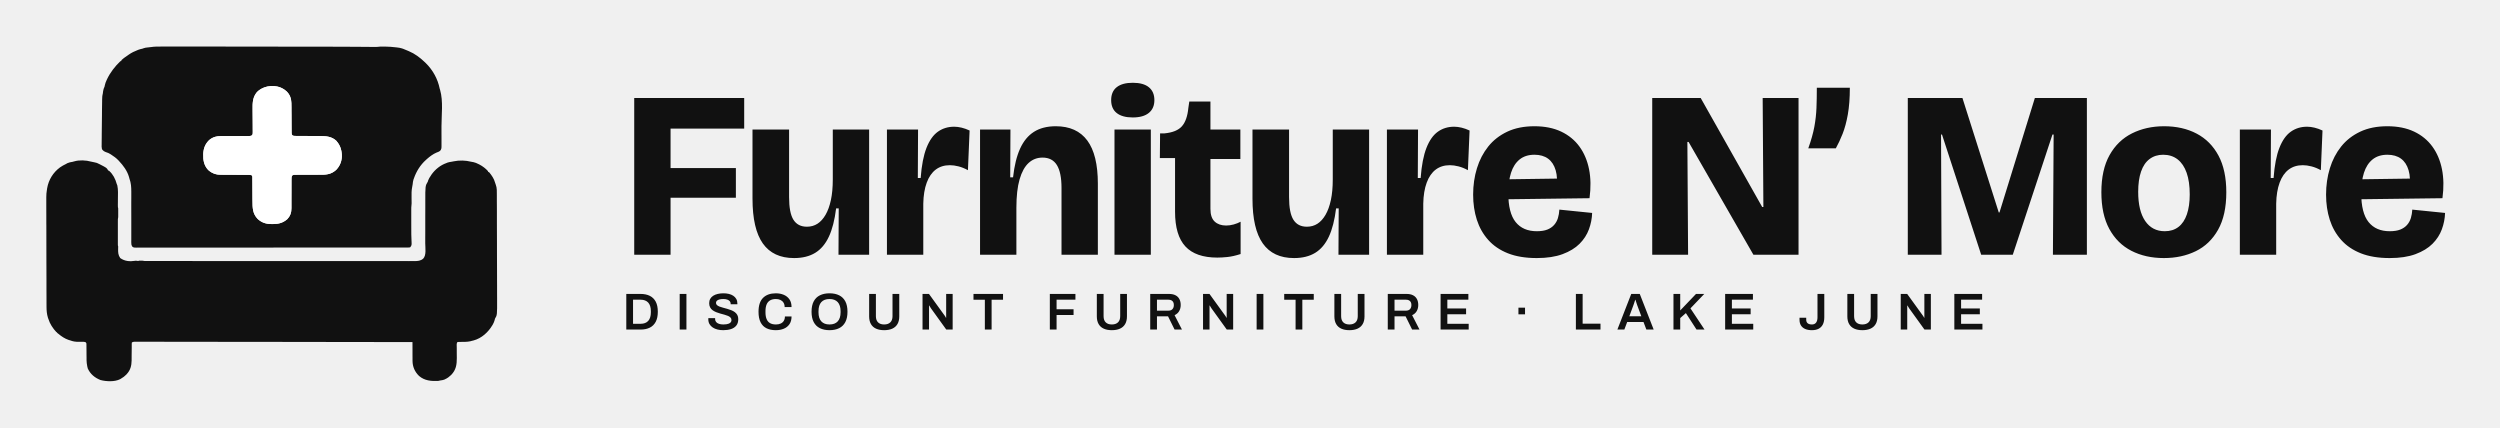
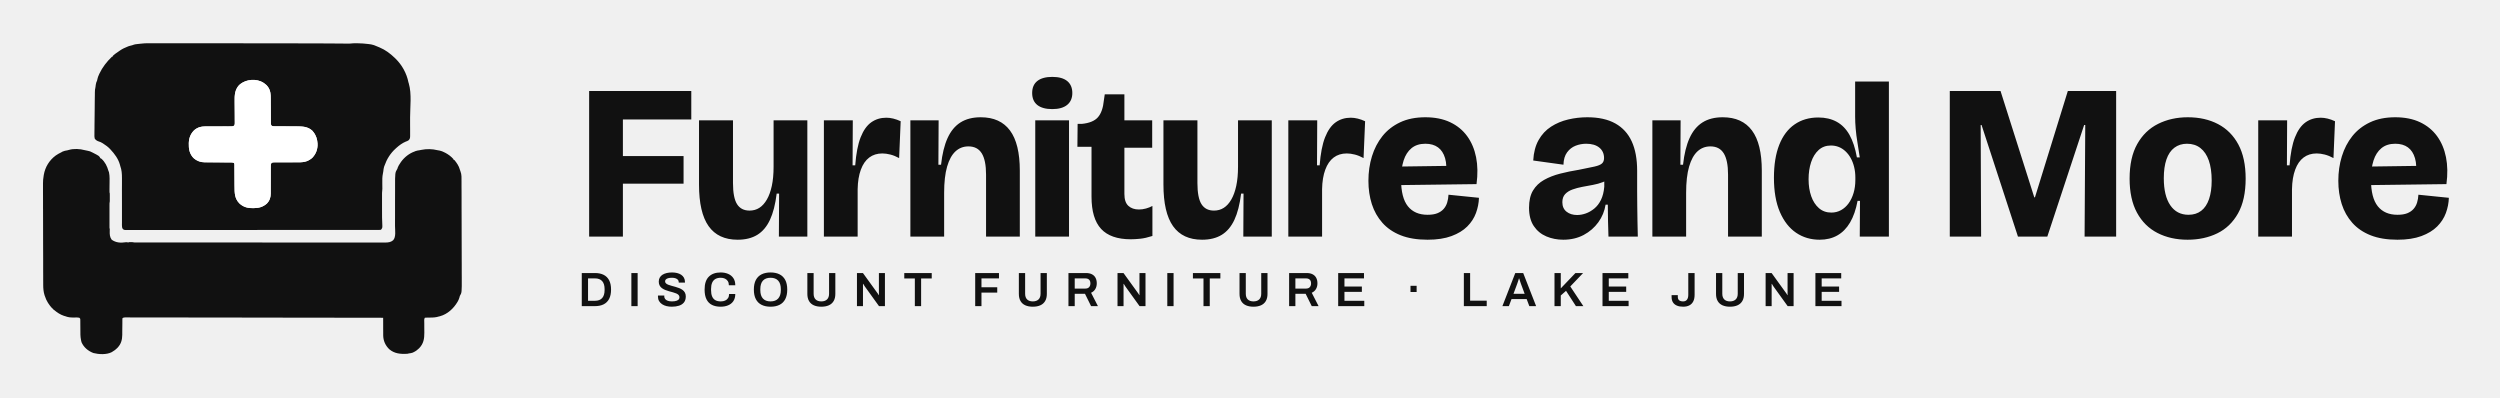
- <svg xmlns="http://www.w3.org/2000/svg" viewBox="-100 -100 7017 1200">
+ <svg xmlns="http://www.w3.org/2000/svg" viewBox="-100 -100 7554 1200">
  <g transform="scale(0.813)">
    <path d="M0 0 C2.2 -0 4.5 -0 6.7 -0 C12.9 -0 19 -0 25.1 0 C31.7 0 38.4 0 45 -0 C58 -0 71.1 -0 84.1 0 C99.5 0 114.9 0 130.2 0 C157.9 0 185.6 0 213.3 0 C239.7 0.1 266.1 0.1 292.5 0.1 C524.4 0.1 524.4 0.1 614 0.5 C615.2 0.5 616.4 0.5 617.7 0.5 C640.8 0.7 664 0.8 687.2 0.9 C694.8 1 702.4 1 710.1 1.1 C715.2 1.1 720.3 1.2 725.4 1.2 C728.4 1.2 731.5 1.3 734.5 1.3 C735.8 1.3 737.2 1.3 738.6 1.3 C744.7 1.3 750.6 1.2 756.7 0.2 C759 0.2 761.2 0.1 763.4 0.1 C764.6 0.1 765.8 0.1 767.1 0.1 C768.4 0.1 769.6 0.1 770.9 0.1 C772.2 0.1 773.4 0.1 774.7 0.1 C787.2 0.1 799.6 1.3 812.1 2.7 C812.7 2.7 812.7 2.7 815.5 3.1 C821.1 3.7 826.4 4.5 831.7 6.2 C833.2 6.7 834.6 7.2 836.1 7.6 C840.8 9.3 845.2 11.2 849.7 13.2 C851.7 14 853.6 14.8 855.5 15.6 C877.2 24.7 894.8 38 911.7 54.2 C912.2 54.7 912.2 54.7 914.7 57.1 C939 80.9 956.1 111.9 962.7 145.2 C963 146 963 146 964.2 150 C975.3 188.4 968.9 236.2 968.9 275.8 C968.9 283.8 968.9 291.8 968.9 299.8 C969 306 969 312.2 969 318.5 C969 321.4 969 324.4 969 327.3 C969 331.4 969 335.5 969 339.6 C969 340.8 969 342 969 343.3 C969 350.3 968.9 355 963.8 360.3 C959.9 363.1 956.6 364.3 952.2 365.8 C939.9 371 928.6 379.4 918.7 388.2 C917.5 389.3 916.3 390.4 915.1 391.5 C895.8 408.8 882.2 430.7 873.7 455.2 C873.5 455.9 873.5 455.9 872.2 459.2 C870.6 464.7 869.9 469.9 869.4 475.5 C868.7 480.2 868.7 480.2 868 483.4 C865.2 496.2 865.4 508.9 865.6 521.9 C865.6 525.3 865.7 528.7 865.7 532.1 C865.7 535.1 865.8 538.2 865.8 541.2 C865.7 546.2 865.7 546.2 865.2 549 C864.6 553.2 864.6 557.2 864.6 561.4 C864.6 563.3 864.6 565.1 864.6 567 C864.6 569.1 864.6 571.1 864.6 573.1 C864.6 575.2 864.6 577.3 864.6 579.4 C864.6 583.8 864.6 588.2 864.6 592.7 C864.6 598.2 864.6 603.8 864.6 609.4 C864.6 650.8 864.6 650.8 865.5 671.4 C866.2 686 866.2 686 860.7 693.2 C857.8 693.7 857.8 693.7 854.2 693.8 C852.9 693.8 851.5 693.8 850.1 693.8 C848.5 693.8 847 693.8 845.4 693.8 C843.8 693.8 842.2 693.8 840.6 693.8 C835.1 693.8 829.6 693.8 824.1 693.8 C820.2 693.8 816.2 693.8 812.3 693.8 C803.7 693.8 795.1 693.8 786.5 693.8 C773.7 693.8 760.9 693.8 748.1 693.8 C723.9 693.9 699.8 693.9 675.6 693.9 C656.9 693.9 638.3 693.9 619.6 693.9 C616.9 693.9 614.2 693.9 611.6 693.9 C610.9 693.9 610.9 693.9 607.5 693.9 C606.9 693.9 606.9 693.9 603.5 693.9 C602.2 693.9 600.8 693.9 599.5 693.9 C561.9 693.9 524.4 693.9 486.9 693.9 C485.4 693.9 484 693.9 482.6 693.9 C475.4 693.9 468.2 693.9 461 693.9 C460.3 693.9 460.3 693.9 456.7 693.9 C453.8 693.9 450.9 693.9 448.1 693.9 C403.2 693.9 358.3 693.9 313.5 694 C263.1 694 212.7 694.1 162.4 694.1 C157 694.1 151.6 694.1 146.3 694.1 C145.6 694.1 145.6 694.1 142.3 694.1 C122.3 694.1 102.3 694.1 82.3 694.1 C59.6 694.1 36.9 694.1 14.2 694.1 C1.5 694.1 -11.3 694.1 -24 694.1 C-32.5 694.2 -41 694.2 -49.5 694.1 C-54.3 694.1 -59.1 694.1 -64 694.1 C-69.2 694.2 -74.4 694.1 -79.6 694.1 C-81.1 694.1 -82.6 694.2 -84.2 694.2 C-94.3 694 -94.3 694 -99.2 689.9 C-101.6 685.6 -102 682.9 -102 677.9 C-102 677.1 -102 677.1 -102.1 672.9 C-102 671.1 -102 669.3 -102 667.4 C-102 666.4 -102 666.4 -102 661.6 C-102 657.4 -102 653.2 -102 649 C-102 642.4 -102 635.8 -102 629.2 C-102.1 618.7 -102.1 608.2 -102 597.7 C-102 578.9 -102 560.2 -102.1 541.5 C-102.1 534.9 -102.1 528.3 -102 521.8 C-102 518.7 -102 515.5 -102 512.4 C-102 508.6 -102 504.9 -102 501.1 C-102 485.5 -102.8 470.9 -108.3 456.2 C-108.8 454.4 -109.3 452.5 -109.8 450.6 C-115.7 429.6 -129.5 410.9 -144.3 395.2 C-145.1 394.4 -145.9 393.5 -146.7 392.6 C-154.1 384.8 -162.3 379 -171.3 373.2 C-171.8 372.9 -171.8 372.9 -174.6 371.1 C-179.3 368.3 -183.1 366.3 -188.4 364.9 C-194.9 362.7 -199.3 359.9 -203.3 354.2 C-204.7 348.3 -204.5 342.6 -204.3 336.6 C-204.3 334.8 -204.3 333 -204.3 331.2 C-204.3 326.4 -204.2 321.5 -204.1 316.7 C-204.1 311.6 -204 306.5 -204 301.4 C-203.9 292.9 -203.8 284.4 -203.7 275.9 C-203.5 263.9 -203.4 251.9 -203.3 239.9 C-203.2 231.5 -203.2 223.2 -203.1 214.9 C-203 212.8 -203 210.8 -203 208.8 C-202.9 202.2 -202.8 195.6 -202.7 188.9 C-202.7 187.3 -202.7 185.6 -202.7 183.9 C-202.6 176.4 -202.3 169.5 -200.3 162.2 C-199.9 159.8 -199.7 157.3 -199.4 154.7 C-198.6 148.6 -197 143.9 -194.3 138.2 C-194.1 137.5 -194.1 137.5 -193.3 133.4 C-192.1 127.2 -189.9 122 -187.3 116.2 C-186.8 115.2 -186.4 114.2 -185.9 113.1 C-175 89.8 -158 67.8 -139.3 50.2 C-138.6 50.2 -137.9 50.2 -137.3 50.2 C-136.6 48.9 -135.9 47.6 -135.3 46.2 C-130 41.2 -124.4 37.2 -118.3 33.2 C-115.6 31.5 -113 29.6 -110.5 27.7 C-101.2 21.2 -90.9 16.2 -80.3 12.2 C-78.9 11.7 -77.6 11.2 -76.2 10.6 C-71.9 9.1 -67.7 8.2 -63.3 7.2 C-62.7 7 -62.7 7 -59.5 5.8 C-55.1 4.2 -51.3 3.6 -46.7 3.2 C-37.9 2.3 -37.9 2.3 -34.3 1.8 C-22.9 -0 -11.5 -0 0 0 Z M330.7 158.2 C315.9 178 316.5 197.2 316.8 221 C316.8 225.5 316.8 230 316.9 234.6 C316.9 243 317 251.4 317.1 259.8 C317.1 265.7 317.1 271.6 317.2 277.5 C317.2 279.7 317.2 281.9 317.2 284.2 C317.3 287.3 317.3 290.4 317.3 293.5 C317.3 295.3 317.3 297 317.3 298.9 C316.7 303.2 316.7 303.2 314.9 306.3 C310.3 309.1 306 308.9 300.9 308.9 C300.3 308.9 300.3 308.9 297.6 308.9 C293.9 308.9 290.3 308.9 286.7 308.9 C284.2 308.9 281.6 308.9 279.1 308.9 C272.5 308.9 265.8 308.9 259.2 308.9 C248.6 308.9 237.9 309 227.3 309 C223.6 309 219.9 309 216.2 309 C213.9 309 211.7 309 209.4 309 C208.3 309 207.3 309 206.3 309 C189.4 309.1 175.7 314.1 163.6 326 C147.8 343.9 145.4 363.2 146.5 386.1 C147.7 402.9 154.2 417.9 166.7 429.2 C179.1 438.8 191.5 442.4 206.9 442.4 C208 442.4 209.1 442.4 210.3 442.4 C212.7 442.5 215.1 442.5 217.5 442.5 C221.4 442.5 225.2 442.5 229 442.5 C239.9 442.6 250.8 442.7 261.6 442.7 C268.3 442.8 274.9 442.8 281.6 442.8 C284.1 442.9 286.7 442.9 289.2 442.9 C292.7 442.9 296.3 442.9 299.8 442.9 C300.9 442.9 301.9 442.9 303 442.9 C307.6 443 310.5 443.1 314.7 445.2 C316.5 448.9 315.9 453.1 315.9 457 C315.9 458.1 315.9 459.1 315.9 460.1 C315.9 462.3 316 464.6 316 466.8 C316 470.3 316 473.8 316 477.4 C316.1 487.4 316.2 497.4 316.2 507.4 C316.2 513.6 316.3 519.7 316.3 525.8 C316.3 528.1 316.4 530.5 316.4 532.8 C316.5 557.1 317 577.4 334.9 595.7 C349.7 609.2 365.5 612.8 385 612.7 C386.4 612.7 387.8 612.7 389.2 612.7 C407.6 612.7 422.5 608 436.5 595.9 C447.6 584.4 450.9 572.1 450.9 556.6 C450.9 555.5 450.9 554.3 450.9 553.1 C450.9 550.6 450.9 548.1 450.9 545.5 C450.9 540.2 450.9 534.8 450.9 529.5 C451 519.5 451 509.5 451 499.6 C451 492.6 451 485.7 451 478.7 C451.1 476.1 451.1 473.5 451 470.8 C451 467.1 451.1 463.4 451.1 459.7 C451.1 458.6 451.1 457.5 451.1 456.4 C451.1 452 451.4 448.9 453.6 445.1 C458.2 442.4 462 442.6 467.4 442.6 C468.5 442.6 469.5 442.6 470.6 442.6 C474.2 442.6 477.7 442.6 481.3 442.6 C483.8 442.6 486.2 442.6 488.7 442.6 C495.2 442.6 501.8 442.5 508.3 442.6 C518.7 442.6 529.1 442.5 539.5 442.5 C543.2 442.5 546.8 442.5 550.4 442.5 C552.7 442.5 554.9 442.5 557.2 442.5 C559.1 442.5 561.1 442.5 563.1 442.5 C580.3 441.7 593.5 436.5 606.4 425 C620 409.8 625.3 393.1 625 372.6 C624.1 356.6 619.4 341.4 608.7 329.2 C607.9 328.1 607 326.9 606.2 325.7 C592.8 312.3 575.6 309.2 557.5 309.1 C556.9 309.1 556.9 309.1 554.2 309.1 C551.9 309.1 549.6 309.1 547.3 309 C543.6 309 539.9 309 536.3 309 C525.8 308.9 515.4 308.9 505 308.8 C498.6 308.8 492.2 308.8 485.8 308.7 C483.4 308.7 480.9 308.7 478.5 308.7 C475.1 308.7 471.7 308.7 468.3 308.7 C466.4 308.7 464.5 308.6 462.5 308.6 C457.7 308.2 457.7 308.2 452.7 305.2 C451.2 300.8 451.6 296.5 451.6 291.7 C451.6 290.7 451.5 289.6 451.5 288.5 C451.5 286.1 451.5 283.8 451.5 281.4 C451.5 277.7 451.5 273.9 451.4 270.2 C451.4 259.6 451.3 249 451.3 238.3 C451.2 231.8 451.2 225.4 451.1 218.9 C451.1 216.4 451.1 213.9 451.1 211.5 C451 189.9 450.8 171.9 435.1 155.5 C429.1 149.9 422.3 145.5 414.7 142.2 C413.7 141.8 412.7 141.4 411.6 140.9 C384.8 130.8 350.2 136.6 330.7 158.2 Z " fill="#111111" transform="translate(432.2694,37.75276)" />
    <path d="M0 0 C4.1 1.2 8.2 1.9 12.4 2.6 C18.1 3.6 22.7 5.1 27.8 8.1 C29 8.7 30.3 9.3 31.5 9.9 C54.6 21.8 54.6 21.8 58.8 30.1 C60.1 30.7 61.4 31.4 62.8 32.1 C76.1 44 84.1 59.9 88.8 77.1 C89.5 78.7 90.1 80.4 90.8 82.1 C94.1 97.3 93 113.4 92.9 128.9 C92.8 133 92.8 137.2 92.8 141.3 C92.8 143.9 92.8 146.4 92.7 149 C92.7 157.7 92.7 157.7 93.8 161.1 C93.9 163.4 93.9 165.8 93.9 168.2 C93.9 169.6 93.9 171 93.9 172.5 C93.9 173.9 93.9 175.4 93.9 176.9 C93.9 178.4 93.9 179.9 93.9 181.4 C93.9 182.1 93.9 182.1 93.9 185.7 C93.9 187 93.9 188.3 93.9 189.6 C93.8 193.1 93.8 193.1 92.8 198.1 C92.7 201.1 92.7 204.1 92.7 207 C92.7 208 92.7 208 92.7 212.6 C92.7 214.6 92.7 216.5 92.7 218.6 C92.7 220.6 92.7 222.7 92.7 224.7 C92.7 229 92.7 233.3 92.7 237.6 C92.7 243.1 92.7 248.6 92.7 254.1 C92.7 258.3 92.7 262.6 92.7 266.8 C92.7 268.8 92.7 270.8 92.7 272.9 C92.7 275.7 92.7 278.5 92.7 281.4 C92.7 283 92.7 284.6 92.7 286.3 C92.8 290.1 92.8 290.1 93.8 293.1 C93.8 295.8 93.7 298.5 93.6 301.2 C93.3 313.1 93.7 323 100.9 333 C116 343.9 133.9 345.5 152.2 342.5 C153 342.4 153.9 342.2 154.8 342.1 C157.5 342.4 160.1 342.7 162.8 343.1 C163.8 342.7 164.8 342.4 165.8 342.1 C168.1 342 170.4 341.9 172.7 341.9 C173.9 341.9 175.1 341.9 176.4 341.9 C179.8 342.1 179.8 342.1 184.8 343.1 C187 343.2 189.2 343.2 191.5 343.2 C192.1 343.2 192.1 343.2 195.6 343.2 C197.1 343.2 198.6 343.2 200.1 343.2 C200.9 343.2 200.9 343.2 205 343.2 C210.4 343.2 215.8 343.2 221.2 343.2 C225.1 343.2 228.9 343.2 232.8 343.2 C242.4 343.2 252 343.2 261.6 343.2 C273.1 343.2 284.6 343.2 296.1 343.2 C323.9 343.3 351.7 343.3 379.5 343.3 C392.7 343.3 405.8 343.3 419 343.3 C463.9 343.3 508.9 343.3 553.9 343.3 C556.7 343.3 559.5 343.3 562.4 343.3 C565.2 343.3 568 343.3 570.9 343.3 C576.5 343.3 582.2 343.3 587.9 343.3 C588.6 343.3 588.6 343.3 592.2 343.3 C637.8 343.3 683.5 343.3 729.2 343.4 C777.5 343.4 825.7 343.4 874 343.4 C879.3 343.4 884.6 343.4 889.9 343.4 C891.2 343.4 892.5 343.4 893.8 343.4 C914.8 343.4 935.9 343.4 956.9 343.4 C978 343.4 999.1 343.4 1020.2 343.4 C1032.7 343.4 1045.3 343.4 1057.8 343.4 C1067.2 343.5 1076.5 343.5 1085.9 343.4 C1089.7 343.4 1093.5 343.4 1097.3 343.5 C1102.4 343.5 1107.6 343.5 1112.7 343.4 C1113.5 343.4 1113.5 343.4 1117.2 343.5 C1128.3 343.4 1138 342.6 1146.8 335.1 C1158.4 323.2 1153.9 297.7 1153.9 282.5 C1153.9 279.5 1153.9 276.5 1153.9 273.5 C1153.9 270.3 1153.9 267.1 1153.9 263.9 C1153.9 257.3 1153.9 250.6 1154 243.9 C1154 242.8 1154 241.7 1154 240.5 C1154 238.2 1154 235.8 1154 233.5 C1154 218 1154 202.5 1154 187 C1154 176.5 1154.1 166 1154.1 155.5 C1154.1 150 1154.1 144.4 1154.1 138.9 C1154 83.7 1154 83.7 1162.8 69.1 C1163.2 67.7 1163.6 66.4 1164 64.9 C1166.2 59 1169.2 54.3 1172.8 49.1 C1173.9 47.4 1174.9 45.8 1176 44.1 C1188.6 26.6 1206.4 12.3 1226.8 5.1 C1228 4.6 1229.2 4 1230.5 3.5 C1235.2 1.9 1239.7 1.2 1244.6 0.5 C1247.2 0.2 1249.8 -0.4 1252.4 -1 C1271.2 -5 1293.1 -4.4 1311.7 0.3 C1314.6 1 1317.5 1.5 1320.4 1.9 C1326.6 3.2 1331.1 5.3 1336.8 8.1 C1337.4 8.4 1337.4 8.4 1340.6 9.9 C1352.1 15.9 1362.2 23.5 1370.8 33.1 C1370.8 33.7 1370.8 34.4 1370.8 35.1 C1372.1 35.7 1373.4 36.4 1374.8 37.1 C1382.9 46.8 1391.7 59.5 1394.7 71.9 C1395.8 76.1 1395.8 76.1 1397.3 79.4 C1401.9 90.7 1401.1 104.2 1401.1 116.3 C1401.1 118 1401.1 119.6 1401.1 121.3 C1401.1 126.9 1401.1 132.4 1401.1 137.9 C1401.2 141.9 1401.2 145.9 1401.2 149.8 C1401.2 159.5 1401.2 169.1 1401.3 178.8 C1401.3 186.7 1401.3 194.5 1401.3 202.4 C1401.3 203.5 1401.3 204.6 1401.3 205.8 C1401.3 208 1401.3 210.3 1401.3 212.6 C1401.4 233.9 1401.4 255.3 1401.5 276.6 C1401.5 294.9 1401.6 313.1 1401.6 331.4 C1401.7 352.7 1401.8 373.9 1401.8 395.2 C1401.8 397.4 1401.8 399.7 1401.8 402 C1401.8 403.1 1401.8 404.2 1401.8 405.4 C1401.8 413.2 1401.9 421 1401.9 428.9 C1401.9 438.4 1401.9 448 1401.9 457.6 C1402 462.4 1402 467.3 1402 472.2 C1402.2 529.8 1402.2 529.8 1394.8 542.1 C1394.3 543.8 1393.8 545.6 1393.4 547.4 C1392 552.5 1390.3 556.5 1387.8 561.1 C1387.2 562.1 1386.6 563.2 1386 564.3 C1371.5 588.9 1348.7 609.9 1320.8 617.4 C1318.5 618 1316.1 618.5 1313.8 619.1 C1312.4 619.5 1311 619.9 1309.5 620.3 C1298.3 622.7 1286.6 622.4 1275.1 622.5 C1273.8 622.5 1272.5 622.6 1271.2 622.6 C1270 622.6 1268.8 622.6 1267.6 622.7 C1266.7 622.8 1265.8 622.9 1264.8 623.1 C1261.5 628 1262.6 633.9 1262.6 639.6 C1262.6 641 1262.6 642.3 1262.7 643.7 C1262.7 648.1 1262.7 652.5 1262.7 656.8 C1262.8 661.1 1262.8 665.5 1262.8 669.8 C1262.8 672.5 1262.8 675.2 1262.9 677.8 C1263 700.9 1260.2 719.2 1243.6 736.3 C1237.3 742.4 1230.9 747.5 1222.8 751.1 C1221.7 751.6 1220.7 752.1 1219.6 752.7 C1215 754.3 1210.6 755 1205.8 755.6 C1202.8 756.1 1202.8 756.1 1198.8 757.1 C1174.3 758.2 1151.9 756.6 1132.5 740 C1117.9 725.8 1110.2 708.5 1110 688.1 C1110 686.5 1110 684.8 1110 683.1 C1110 681.4 1110 679.7 1110 677.9 C1109.9 672.4 1109.9 667 1109.9 661.5 C1109.9 657.8 1109.9 654.1 1109.9 650.3 C1109.8 641.2 1109.8 632.2 1109.8 623.1 C1018.1 622.9 926.3 622.8 834.6 622.7 C833.2 622.7 831.9 622.7 830.5 622.7 C801 622.7 771.5 622.6 742 622.6 C727.6 622.6 713.1 622.6 698.6 622.5 C697.9 622.5 697.9 622.5 694.3 622.5 C647.6 622.5 600.9 622.4 554.3 622.3 C506.3 622.3 458.4 622.2 410.4 622.2 C403.7 622.2 396.9 622.1 390.1 622.1 C388.8 622.1 387.5 622.1 386.1 622.1 C364.6 622.1 343.1 622.1 321.7 622 C300.1 622 278.5 622 257 622 C244.2 621.9 231.3 621.9 218.5 621.9 C210 621.9 201.4 621.9 192.8 621.9 C188 621.9 183.1 621.9 178.2 621.9 C172.9 621.8 167.7 621.8 162.5 621.8 C160.9 621.8 159.4 621.8 157.8 621.8 C157.1 621.8 157.1 621.8 153.6 621.8 C152.4 621.8 151.2 621.8 150 621.8 C146.6 622.1 143.3 622.5 140.8 625.1 C140.7 627.3 140.6 629.6 140.6 631.8 C140.6 632.5 140.6 632.5 140.6 636.2 C140.6 637.8 140.6 639.4 140.6 641 C140.5 644.3 140.5 647.7 140.5 651 C140.4 656.2 140.4 661.5 140.3 666.8 C140.3 671.8 140.2 676.9 140.2 681.9 C140.2 683.5 140.2 685.1 140.2 686.7 C139.9 704.6 136.1 719.7 123.8 733.1 C123.1 733.9 122.4 734.6 121.7 735.4 C116.3 741.1 110.5 745.2 103.8 749.1 C102.7 749.8 101.7 750.4 100.6 751.1 C81.6 760.8 52.8 759.3 32.8 754.1 C13.2 746.4 -2.6 733.5 -11.2 714.1 C-12.6 709.1 -13.5 704.2 -14.2 699.1 C-14.4 698 -14.5 696.9 -14.7 695.8 C-15.2 692.2 -15.3 688.8 -15.4 685.3 C-15.4 684 -15.4 682.6 -15.4 681.3 C-15.4 679.9 -15.4 678.5 -15.4 677.1 C-15.4 674.1 -15.5 671.1 -15.5 668.1 C-15.5 663.5 -15.6 658.8 -15.6 654.1 C-15.6 649.6 -15.7 645.1 -15.7 640.6 C-15.7 639.9 -15.7 639.9 -15.7 636.3 C-15.8 635 -15.8 633.7 -15.8 632.4 C-15.8 631.2 -15.8 630.1 -15.8 628.9 C-16.2 626.1 -16.2 626.1 -19.2 623.1 C-23.3 622.2 -26.5 622 -30.6 622 C-31.9 622.1 -33.1 622.1 -34.4 622.1 C-37 622.1 -39.6 622.2 -42.2 622.2 C-52.9 622.3 -62.1 621.1 -72.2 617.1 C-73.7 616.7 -75.1 616.3 -76.6 615.9 C-90.6 611.3 -102 603.4 -113.2 594.1 C-113.9 593.6 -113.9 593.6 -117.2 591.1 C-117.2 590.4 -117.2 589.8 -117.2 589.1 C-117.9 589.1 -118.5 589.1 -119.2 589.1 C-131.6 575.9 -141.9 560.4 -147.2 543.1 C-147.7 541.7 -148.2 540.4 -148.7 539 C-152.6 526.3 -153.6 514 -153.6 500.7 C-153.6 499.1 -153.6 497.4 -153.6 495.7 C-153.7 490.1 -153.7 484.6 -153.7 479 C-153.7 475 -153.7 471 -153.7 467 C-153.7 457.3 -153.8 447.6 -153.8 437.9 C-153.8 426.5 -153.8 415.2 -153.8 403.9 C-153.9 383.7 -153.9 363.5 -154 343.3 C-154 323.7 -154 304.1 -154.1 284.5 C-154.2 263.1 -154.2 241.8 -154.2 220.4 C-154.2 218.1 -154.3 215.9 -154.3 213.6 C-154.3 212.5 -154.3 211.3 -154.3 210.2 C-154.3 202.3 -154.3 194.4 -154.3 186.5 C-154.3 176.9 -154.4 167.3 -154.4 157.7 C-154.4 152.8 -154.4 147.9 -154.4 143 C-154.4 137.7 -154.4 132.3 -154.4 127 C-154.4 125.5 -154.4 123.9 -154.4 122.4 C-154.4 113.7 -153.7 105.6 -152.2 97.1 C-151.9 95.3 -151.7 93.6 -151.4 91.8 C-146.4 62.9 -130.9 37.6 -107.2 20.1 C-100.5 15.4 -93.6 11.6 -86.2 8.1 C-84.7 7.2 -83.2 6.3 -81.6 5.4 C-75.7 2.8 -70.3 1.8 -63.9 0.8 C-60.2 0.1 -60.2 0.1 -57.5 -0.9 C-40.6 -6 -16.7 -4.8 0 0 Z " fill="#111111" transform="translate(191.2031,434.9258)" />
    <path d="M0 0 C1.4 1.2 2.8 2.3 4.2 3.5 C5.6 4.6 7 5.7 8.4 6.8 C20.1 18.2 24.9 30.6 25.3 47 C25.3 47.9 25.3 47.9 25.3 52.9 C25.4 54 25.4 55.1 25.4 56.2 C25.4 58.6 25.4 61 25.4 63.3 C25.4 67.1 25.4 70.8 25.4 74.5 C25.5 85.2 25.6 95.8 25.6 106.4 C25.6 112.9 25.6 119.4 25.7 125.9 C25.7 128.4 25.7 130.9 25.7 133.3 C25.7 136.8 25.7 140.3 25.8 143.7 C25.8 145.7 25.8 147.7 25.8 149.7 C26.2 154.5 26.2 154.5 29.2 159.5 C33.6 161 37.8 160.7 42.5 160.7 C43 160.7 43 160.7 45.7 160.7 C48 160.7 50.4 160.7 52.7 160.7 C56.3 160.7 60 160.8 63.7 160.8 C74.1 160.9 84.5 160.9 94.9 161 C101.3 161 107.7 161.1 114.1 161.1 C116.5 161.1 118.9 161.1 121.3 161.1 C143.3 161.2 162.9 162.1 180.2 177.5 C194.3 192.8 199.6 212.4 199.5 232.9 C198.3 252.7 190.7 267.5 176.5 281 C162.4 291.7 149.5 294.6 132 294.6 C130.9 294.6 129.8 294.6 128.7 294.6 C126.3 294.6 124 294.6 121.6 294.6 C116.7 294.6 111.7 294.7 106.7 294.7 C97.4 294.7 88.2 294.8 78.9 294.8 C72.5 294.7 66 294.8 59.6 294.8 C57.1 294.8 54.6 294.8 52.2 294.8 C48.8 294.8 45.3 294.8 41.9 294.9 C40.9 294.9 40.9 294.9 36 294.9 C31.2 295.5 31.2 295.5 28.1 297.3 C25.3 302 25.5 306.6 25.6 311.9 C25.6 313.1 25.5 314.3 25.5 315.4 C25.5 319.3 25.5 323.1 25.6 326.9 C25.5 329.6 25.5 332.2 25.5 334.9 C25.5 341.9 25.5 348.9 25.5 355.9 C25.5 367.2 25.5 378.4 25.4 389.6 C25.4 393.5 25.4 397.4 25.4 401.3 C25.4 403.7 25.4 406.1 25.4 408.5 C25.4 409.6 25.4 410.7 25.4 411.8 C25.4 426.4 21 437.5 11 448 C-4.1 461.5 -20.6 465.2 -40.4 465 C-41.8 465 -43.1 465 -44.5 465 C-63.6 465 -78.4 459.5 -92.1 446.4 C-109.1 428.5 -109.1 408.3 -109.1 385.1 C-109.2 381.6 -109.2 378 -109.2 374.5 C-109.3 365.8 -109.3 357.1 -109.3 348.4 C-109.4 341 -109.4 333.6 -109.4 326.1 C-109.5 322.7 -109.5 319.2 -109.5 315.7 C-109.5 313.6 -109.5 311.5 -109.5 309.4 C-109.5 308.5 -109.5 308.5 -109.5 303.8 C-109.8 299.5 -109.8 299.5 -111.8 296.5 C-116.3 295 -120.9 295.3 -125.6 295.3 C-126.7 295.3 -127.8 295.3 -128.9 295.3 C-131.3 295.3 -133.7 295.3 -136.2 295.3 C-140 295.3 -143.8 295.2 -147.6 295.2 C-158.5 295.1 -169.3 295.1 -180.2 295 C-186.8 295 -193.4 295 -200.1 294.9 C-202.6 294.9 -205.1 294.9 -207.7 294.9 C-211.2 294.9 -214.7 294.8 -218.3 294.8 C-219.3 294.8 -220.4 294.8 -221.4 294.8 C-237 294.6 -250.2 288.9 -261.8 278.5 C-276.4 263.3 -279.4 244.9 -279.2 224.6 C-278.8 204.7 -273 189.1 -258.5 174.9 C-245.9 164.3 -232.4 161.2 -216.2 161.3 C-215.1 161.3 -214 161.3 -212.8 161.3 C-210.4 161.3 -208.1 161.3 -205.7 161.3 C-201.9 161.3 -198.2 161.3 -194.4 161.2 C-183.7 161.2 -173 161.2 -162.3 161.2 C-155.7 161.2 -149.2 161.2 -142.6 161.1 C-140.1 161.1 -137.6 161.1 -135.1 161.2 C-131.6 161.2 -128.2 161.2 -124.7 161.1 C-123.6 161.1 -122.6 161.2 -121.5 161.2 C-117.3 161.1 -114.3 160.8 -110.7 158.6 C-108 154.2 -108.2 150.9 -108.3 145.7 C-108.3 145.3 -108.3 145.3 -108.3 142.8 C-108.3 139.5 -108.3 136.3 -108.4 133.1 C-108.4 130.8 -108.4 128.6 -108.4 126.3 C-108.4 120.3 -108.5 114.4 -108.5 108.4 C-108.6 100 -108.6 91.7 -108.7 83.3 C-108.7 78.9 -108.8 74.4 -108.8 70 C-109 45.3 -109 25.1 -90.8 6.5 C-66.2 -14.1 -27.4 -18.3 0 0 Z " fill="#FFFFFF" transform="translate(857.8125,185.5)" />
  </g>
-   <path transform="translate(1646.8,615.0)" d="M33.333 0.0V-440.0H135.333V0.0ZM83.333 -160.0V-243.333H318.667V-160.0ZM83.333 -354.0V-440.0H342.0V-354.0ZM482.0 9.333Q423.333 9.333 394.333 -31.667Q365.333 -72.667 365.333 -157.333V-351.333H468.0V-162.0Q468.0 -117.333 480.333 -98.0Q492.667 -78.667 518.0 -78.667Q534.667 -78.667 547.667 -87.0Q560.667 -95.333 570.333 -112.0Q580.0 -128.667 585.333 -153.333Q590.667 -178.0 590.667 -211.333V-351.333H692.667V-155.333V0.0H606.667L607.333 -130.0H600.0Q594.0 -81.333 579.667 -50.667Q565.333 -20.0 541.333 -5.333Q517.333 9.333 482.0 9.333ZM742.667 0.0V-181.333V-351.333H830.0L829.333 -215.333H837.333Q841.333 -268.667 853.667 -300.0Q866.0 -331.333 885.667 -345.333Q905.333 -359.333 931.333 -359.333Q941.333 -359.333 952.333 -356.667Q963.333 -354.0 974.667 -348.667L970.0 -237.333Q956.667 -244.667 943.667 -248.0Q930.667 -251.333 919.333 -251.333Q896.0 -251.333 879.667 -239.0Q863.333 -226.667 854.333 -202.333Q845.333 -178.0 844.667 -143.333V0.0ZM1004.0 0.0V-200.0V-351.333H1089.333L1088.667 -217.333H1096.667Q1102.0 -266.0 1116.333 -297.667Q1130.667 -329.333 1155.333 -345.0Q1180.0 -360.667 1216.667 -360.667Q1275.333 -360.667 1305.0 -320.667Q1334.667 -280.667 1334.667 -199.333V0.0H1232.667V-187.333Q1232.667 -230.667 1219.667 -251.667Q1206.667 -272.667 1179.333 -272.667Q1156.667 -272.667 1140.333 -257.667Q1124.0 -242.667 1115.0 -211.667Q1106.0 -180.667 1106.0 -132.0V0.0ZM1381.333 0.0V-351.333H1483.333V0.0ZM1432.667 -385.333Q1403.333 -385.333 1387.667 -397.667Q1372 -410.0 1372 -434.0Q1372 -458.0 1387.667 -470.333Q1403.333 -482.667 1432.667 -482.667Q1462.667 -482.667 1478.0 -470.0Q1493.333 -457.333 1493.333 -434.0Q1493.333 -410.667 1477.667 -398.0Q1462 -385.333 1432.667 -385.333ZM1670.0 8.0Q1609.333 8.0 1580.333 -23.333Q1551.333 -54.667 1551.333 -120.667V-271.333H1508.667L1509.333 -340.667H1522.0Q1556.0 -344.0 1570.667 -360.667Q1585.333 -377.333 1588.667 -412.0L1591.333 -430.0H1650.667V-351.333H1734.667V-268.667H1650.667V-128.667Q1650.667 -104.0 1662.667 -93.0Q1674.667 -82.0 1694.667 -82.0Q1705.333 -82.0 1716.0 -85.0Q1726.667 -88.0 1735.333 -92.667V-2.0Q1714.667 4.667 1698.667 6.333Q1682.667 8.0 1670.0 8.0ZM1885.333 9.333Q1826.667 9.333 1797.667 -31.667Q1768.667 -72.667 1768.667 -157.333V-351.333H1871.333V-162.0Q1871.333 -117.333 1883.667 -98.0Q1896 -78.667 1921.333 -78.667Q1938 -78.667 1951 -87.0Q1964 -95.333 1973.667 -112.0Q1983.333 -128.667 1988.667 -153.333Q1994 -178.0 1994 -211.333V-351.333H2096.0V-155.333V0.0H2010L2010.667 -130.0H2003.333Q1997.333 -81.333 1983.0 -50.667Q1968.667 -20.0 1944.667 -5.333Q1920.667 9.333 1885.333 9.333ZM2146.0 0.0V-181.333V-351.333H2233.333L2232.667 -215.333H2240.667Q2244.667 -268.667 2257.0 -300.0Q2269.333 -331.333 2289.0 -345.333Q2308.667 -359.333 2334.667 -359.333Q2344.667 -359.333 2355.667 -356.667Q2366.667 -354.0 2378.0 -348.667L2373.333 -237.333Q2360.0 -244.667 2347.0 -248.0Q2334.0 -251.333 2322.667 -251.333Q2299.333 -251.333 2283.0 -239.0Q2266.667 -226.667 2257.667 -202.333Q2248.667 -178.0 2248.0 -143.333V0.0ZM2566.667 9.333Q2519.333 9.333 2485.667 -4.0Q2452.0 -17.333 2430.333 -41.667Q2408.667 -66.0 2398.333 -98.333Q2388.0 -130.667 2388.0 -168.667Q2388.0 -208.0 2398.667 -242.667Q2409.333 -277.333 2430.333 -303.667Q2451.333 -330.0 2483.667 -345.333Q2516.0 -360.667 2560.0 -360.667Q2603.333 -360.667 2635.0 -345.667Q2666.667 -330.667 2686.333 -303.667Q2706.0 -276.667 2713.333 -240Q2720.667 -203.333 2714.667 -158.667L2452.667 -155.333V-211.333L2642.667 -214.0L2622.0 -183.333Q2626.0 -215.333 2619.667 -237Q2613.333 -258.667 2598.333 -269.667Q2583.333 -280.667 2560.0 -280.667Q2534.667 -280.667 2518.333 -267.333Q2502.0 -254.0 2494.333 -230.0Q2486.667 -206.0 2486.667 -172.667Q2486.667 -117.333 2507.333 -91.667Q2528.0 -66.0 2566.667 -66.0Q2584.667 -66.0 2596.333 -70.667Q2608.0 -75.333 2615.333 -83.667Q2622.667 -92.0 2626.0 -103.0Q2629.333 -114.0 2630.0 -126.667L2722.0 -117.333Q2721.333 -94.0 2713.0 -71.333Q2704.667 -48.667 2686.667 -30.667Q2668.667 -12.667 2639.0 -1.667Q2609.333 9.333 2566.667 9.333ZM2890.667 0.0V-440.0H3026.667L3199.333 -134.0H3202.667L3200.667 -440.0H3301.333V0.0H3174.667L2992.667 -316.667H2989.333L2991.333 0.0ZM3328.667 -298.667Q3340.667 -332.0 3345.667 -359.0Q3350.667 -386.0 3351.667 -412.333Q3352.667 -438.667 3352.667 -468.667H3445.333Q3445.333 -425.333 3439.667 -393.667Q3434.0 -362.0 3425.0 -339.333Q3416.0 -316.667 3406.0 -298.667ZM3608.0 0.0V-440.0H3761.333L3863.333 -118.667H3865.333L3964.667 -440.0H4110.667V0.0H4015.333L4017.333 -337.333H4014.0L3902.667 0.0H3814.0L3704.0 -337.333H3701.333L3702.667 0.0ZM4326.667 9.333Q4275.333 9.333 4235.667 -11.0Q4196.0 -31.333 4173.667 -72.333Q4151.333 -113.333 4151.333 -175.333Q4151.333 -238.667 4174.333 -279.667Q4197.333 -320.667 4237.333 -340.667Q4277.333 -360.667 4327.333 -360.667Q4379.333 -360.667 4418.667 -340.0Q4458.0 -319.333 4480.0 -278.333Q4502.0 -237.333 4502.0 -175.333Q4502.0 -111.333 4479.0 -70.333Q4456.0 -29.333 4416.333 -10.0Q4376.667 9.333 4326.667 9.333ZM4329.333 -66.0Q4352.0 -66.0 4367.667 -78.0Q4383.333 -90.0 4391.333 -113.333Q4399.333 -136.667 4399.333 -169.333Q4399.333 -205.333 4390.667 -230.0Q4382.0 -254.667 4365.333 -267.667Q4348.667 -280.667 4324.667 -280.667Q4302.667 -280.667 4286.667 -268.667Q4270.667 -256.667 4262.667 -233.333Q4254.667 -210.0 4254.667 -176.667Q4254.667 -123.333 4274.333 -94.667Q4294.0 -66.0 4329.333 -66.0ZM4540.0 0.0V-181.333V-351.333H4627.333L4626.667 -215.333H4634.667Q4638.667 -268.667 4651.0 -300.0Q4663.333 -331.333 4683.0 -345.333Q4702.667 -359.333 4728.667 -359.333Q4738.667 -359.333 4749.667 -356.667Q4760.667 -354.0 4772.0 -348.667L4767.333 -237.333Q4754.0 -244.667 4741.0 -248.0Q4728.0 -251.333 4716.667 -251.333Q4693.333 -251.333 4677.0 -239.0Q4660.667 -226.667 4651.667 -202.333Q4642.667 -178.0 4642.0 -143.333V0.0ZM4960.667 9.333Q4913.333 9.333 4879.667 -4.0Q4846.0 -17.333 4824.333 -41.667Q4802.667 -66.0 4792.333 -98.333Q4782.0 -130.667 4782.0 -168.667Q4782.0 -208.0 4792.667 -242.667Q4803.333 -277.333 4824.333 -303.667Q4845.333 -330.0 4877.667 -345.333Q4910.0 -360.667 4954.0 -360.667Q4997.333 -360.667 5029.0 -345.667Q5060.667 -330.667 5080.333 -303.667Q5100.0 -276.667 5107.333 -240Q5114.667 -203.333 5108.667 -158.667L4846.667 -155.333V-211.333L5036.667 -214.0L5016.0 -183.333Q5020.0 -215.333 5013.667 -237Q5007.333 -258.667 4992.333 -269.667Q4977.333 -280.667 4954.0 -280.667Q4928.667 -280.667 4912.333 -267.333Q4896.0 -254.0 4888.333 -230.0Q4880.667 -206.0 4880.667 -172.667Q4880.667 -117.333 4901.333 -91.667Q4922.0 -66.0 4960.667 -66.0Q4978.667 -66.0 4990.333 -70.667Q5002.0 -75.333 5009.333 -83.667Q5016.667 -92.0 5020.0 -103.0Q5023.333 -114.0 5024.0 -126.667L5116.0 -117.333Q5115.333 -94.0 5107.0 -71.333Q5098.667 -48.667 5080.667 -30.667Q5062.667 -12.667 5033.0 -1.667Q5003.333 9.333 4960.667 9.333Z" fill="#111111" />
+   <path transform="translate(1646.8,615.0)" d="M33.333 0.0V-440.0H135.333V0.0ZM83.333 -160.0V-243.333H318.667V-160.0ZM83.333 -354.0V-440.0H342.0V-354.0ZM482.0 9.333Q423.333 9.333 394.333 -31.667Q365.333 -72.667 365.333 -157.333V-351.333H468.0V-162.0Q468.0 -117.333 480.333 -98.0Q492.667 -78.667 518.0 -78.667Q534.667 -78.667 547.667 -87.0Q560.667 -95.333 570.333 -112.0Q580.0 -128.667 585.333 -153.333Q590.667 -178.0 590.667 -211.333V-351.333H692.667V-155.333V0.0H606.667L607.333 -130.0H600.0Q594.0 -81.333 579.667 -50.667Q565.333 -20.0 541.333 -5.333Q517.333 9.333 482.0 9.333ZM742.667 0.0V-181.333V-351.333H830.0L829.333 -215.333H837.333Q841.333 -268.667 853.667 -300.0Q866.0 -331.333 885.667 -345.333Q905.333 -359.333 931.333 -359.333Q941.333 -359.333 952.333 -356.667Q963.333 -354.0 974.667 -348.667L970.0 -237.333Q956.667 -244.667 943.667 -248.0Q930.667 -251.333 919.333 -251.333Q896.0 -251.333 879.667 -239.0Q863.333 -226.667 854.333 -202.333Q845.333 -178.0 844.667 -143.333V0.0ZM1004.0 0.0V-200.0V-351.333H1089.333L1088.667 -217.333H1096.667Q1102.0 -266.0 1116.333 -297.667Q1130.667 -329.333 1155.333 -345.0Q1180.0 -360.667 1216.667 -360.667Q1275.333 -360.667 1305.0 -320.667Q1334.667 -280.667 1334.667 -199.333V0.0H1232.667V-187.333Q1232.667 -230.667 1219.667 -251.667Q1206.667 -272.667 1179.333 -272.667Q1156.667 -272.667 1140.333 -257.667Q1124.0 -242.667 1115.0 -211.667Q1106.0 -180.667 1106.0 -132.0V0.0ZM1381.333 0.0V-351.333H1483.333V0.0ZM1432.667 -385.333Q1403.333 -385.333 1387.667 -397.667Q1372 -410.0 1372 -434.0Q1372 -458.0 1387.667 -470.333Q1403.333 -482.667 1432.667 -482.667Q1462.667 -482.667 1478.0 -470.0Q1493.333 -457.333 1493.333 -434.0Q1493.333 -410.667 1477.667 -398.0Q1462 -385.333 1432.667 -385.333ZM1670.0 8.0Q1609.333 8.0 1580.333 -23.333Q1551.333 -54.667 1551.333 -120.667V-271.333H1508.667L1509.333 -340.667H1522.0Q1556.0 -344.0 1570.667 -360.667Q1585.333 -377.333 1588.667 -412.0L1591.333 -430.0H1650.667V-351.333H1734.667V-268.667H1650.667V-128.667Q1650.667 -104.0 1662.667 -93.0Q1674.667 -82.0 1694.667 -82.0Q1705.333 -82.0 1716.0 -85.0Q1726.667 -88.0 1735.333 -92.667V-2.0Q1714.667 4.667 1698.667 6.333Q1682.667 8.0 1670.0 8.0ZM1885.333 9.333Q1826.667 9.333 1797.667 -31.667Q1768.667 -72.667 1768.667 -157.333V-351.333H1871.333V-162.0Q1871.333 -117.333 1883.667 -98.0Q1896 -78.667 1921.333 -78.667Q1938 -78.667 1951 -87.0Q1964 -95.333 1973.667 -112.0Q1983.333 -128.667 1988.667 -153.333Q1994 -178.0 1994 -211.333V-351.333H2096.0V-155.333V0.0H2010L2010.667 -130.0H2003.333Q1997.333 -81.333 1983.0 -50.667Q1968.667 -20.0 1944.667 -5.333Q1920.667 9.333 1885.333 9.333ZM2146.0 0.0V-181.333V-351.333H2233.333L2232.667 -215.333H2240.667Q2244.667 -268.667 2257.0 -300.0Q2269.333 -331.333 2289.0 -345.333Q2308.667 -359.333 2334.667 -359.333Q2344.667 -359.333 2355.667 -356.667Q2366.667 -354.0 2378.0 -348.667L2373.333 -237.333Q2360.0 -244.667 2347.0 -248.0Q2334.0 -251.333 2322.667 -251.333Q2299.333 -251.333 2283.0 -239.0Q2266.667 -226.667 2257.667 -202.333Q2248.667 -178.0 2248.0 -143.333V0.0ZM2566.667 9.333Q2519.333 9.333 2485.667 -4.0Q2452.0 -17.333 2430.333 -41.667Q2408.667 -66.0 2398.333 -98.333Q2388.0 -130.667 2388.0 -168.667Q2388.0 -208.0 2398.667 -242.667Q2409.333 -277.333 2430.333 -303.667Q2451.333 -330.0 2483.667 -345.333Q2516.0 -360.667 2560.0 -360.667Q2603.333 -360.667 2635.0 -345.667Q2666.667 -330.667 2686.333 -303.667Q2706.0 -276.667 2713.333 -240Q2720.667 -203.333 2714.667 -158.667L2452.667 -155.333V-211.333L2642.667 -214.0L2622.0 -183.333Q2626.0 -215.333 2619.667 -237Q2613.333 -258.667 2598.333 -269.667Q2583.333 -280.667 2560.0 -280.667Q2534.667 -280.667 2518.333 -267.333Q2502.0 -254.0 2494.333 -230.0Q2486.667 -206.0 2486.667 -172.667Q2486.667 -117.333 2507.333 -91.667Q2528.0 -66.0 2566.667 -66.0Q2584.667 -66.0 2596.333 -70.667Q2608.0 -75.333 2615.333 -83.667Q2622.667 -92.0 2626.0 -103.0Q2629.333 -114.0 2630.0 -126.667L2722.0 -117.333Q2721.333 -94.0 2713.0 -71.333Q2704.667 -48.667 2686.667 -30.667Q2668.667 -12.667 2639.0 -1.667Q2609.333 9.333 2566.667 9.333ZM2976.667 9.333Q2949.333 9.333 2925.667 -0.667Q2902 -10.667 2887.667 -32Q2873.333 -53.333 2873.333 -87.333Q2873.333 -119.333 2885.333 -139.333Q2897.333 -159.333 2918.667 -171.333Q2940 -183.333 2967.333 -190.333Q2994.667 -197.333 3024 -202.0Q3054.667 -208.0 3071.0 -211.667Q3087.333 -215.333 3093.667 -221.0Q3100 -226.667 3100 -237.333Q3100 -257.333 3085.667 -269.0Q3071.333 -280.667 3046 -280.667Q3029.333 -280.667 3014.0 -274.667Q2998.667 -268.667 2988.333 -254.667Q2978 -240.667 2977.333 -217.333L2886 -230.0Q2888 -266.667 2902.333 -292.0Q2916.667 -317.333 2940.0 -332.333Q2963.333 -347.333 2991.667 -354.0Q3020 -360.667 3049.333 -360.667Q3100.667 -360.667 3134.0 -342.0Q3167.333 -323.333 3183.667 -287.667Q3200 -252.0 3200 -199.333V-138.0Q3200 -115.333 3200.333 -92.0Q3200.667 -68.667 3201.0 -45.667Q3201.333 -22.667 3202 0.0H3113.333Q3112.667 -22.0 3112.0 -46.333Q3111.333 -70.667 3111.333 -96.667H3104.667Q3100 -67.333 3082.667 -43.333Q3065.333 -19.333 3038.333 -5.0Q3011.333 9.333 2976.667 9.333ZM3018.667 -65.333Q3031.333 -65.333 3044.667 -70.0Q3058 -74.667 3070.333 -84.667Q3082.667 -94.667 3090.667 -111.0Q3098.667 -127.333 3100.667 -150.667V-178.0L3117.333 -178.667Q3110 -170.0 3096.333 -164.667Q3082.667 -159.333 3066.333 -156.333Q3050 -153.333 3034 -150.333Q3018 -147.333 3004.333 -142.333Q2990.667 -137.333 2982.333 -128.333Q2974 -119.333 2974 -104.0Q2974 -85.333 2986.667 -75.333Q2999.333 -65.333 3018.667 -65.333ZM3246 0.0V-200.0V-351.333H3331.333L3330.667 -217.333H3338.667Q3344 -266.0 3358.333 -297.667Q3372.667 -329.333 3397.333 -345.0Q3422 -360.667 3458.667 -360.667Q3517.333 -360.667 3547 -320.667Q3576.667 -280.667 3576.667 -199.333V0.0H3474.667V-187.333Q3474.667 -230.667 3461.667 -251.667Q3448.667 -272.667 3421.333 -272.667Q3398.667 -272.667 3382.333 -257.667Q3366 -242.667 3357 -211.667Q3348 -180.667 3348 -132.0V0.0ZM3751.333 9.333Q3711.333 9.333 3680.333 -11.667Q3649.333 -32.667 3631.333 -74.333Q3613.333 -116.0 3613.333 -178.0Q3613.333 -236.667 3629.333 -277.333Q3645.333 -318.0 3675.667 -339.0Q3706 -360.0 3747.333 -360.0Q3779.333 -360.0 3803.0 -347.0Q3826.667 -334.0 3841.667 -307.333Q3856.667 -280.667 3864 -239.333H3872.667Q3869.333 -262.667 3865.667 -284.333Q3862 -306.0 3860.333 -326.0Q3858.667 -346.0 3858.667 -362.667V-468.667H3960.667V-140.667V0.0H3872.667L3873.333 -108.0H3866Q3858.667 -68.667 3843.333 -42.667Q3828 -16.667 3805 -3.667Q3782 9.333 3751.333 9.333ZM3786.667 -72.667Q3802.667 -72.667 3816.0 -80.0Q3829.333 -87.333 3839.0 -100.667Q3848.667 -114.0 3854.0 -132.0Q3859.333 -150.0 3859.333 -171.333V-178.667Q3859.333 -195.333 3855.667 -210.333Q3852 -225.333 3845.333 -237.333Q3838.667 -249.333 3829.333 -258.0Q3820 -266.667 3809 -271.0Q3798 -275.333 3785.333 -275.333Q3763.333 -275.333 3748.333 -261.667Q3733.333 -248.0 3725.667 -225.0Q3718 -202.0 3718 -173.333Q3718 -144.667 3726 -122.0Q3734 -99.333 3749.333 -86.0Q3764.667 -72.667 3786.667 -72.667ZM4144.667 0.0V-440.0H4298.0L4400.0 -118.667H4402.0L4501.333 -440.0H4647.333V0.0H4552.0L4554.0 -337.333H4550.667L4439.333 0.0H4350.667L4240.667 -337.333H4238.0L4239.333 0.0ZM4863.333 9.333Q4812 9.333 4772.333 -11.0Q4732.667 -31.333 4710.333 -72.333Q4688 -113.333 4688 -175.333Q4688 -238.667 4711 -279.667Q4734 -320.667 4774 -340.667Q4814 -360.667 4864 -360.667Q4916 -360.667 4955.333 -340.0Q4994.667 -319.333 5016.667 -278.333Q5038.667 -237.333 5038.667 -175.333Q5038.667 -111.333 5015.667 -70.333Q4992.667 -29.333 4953.0 -10.0Q4913.333 9.333 4863.333 9.333ZM4866 -66.0Q4888.667 -66.0 4904.333 -78.0Q4920 -90.0 4928 -113.333Q4936 -136.667 4936 -169.333Q4936 -205.333 4927.333 -230.0Q4918.667 -254.667 4902.0 -267.667Q4885.333 -280.667 4861.333 -280.667Q4839.333 -280.667 4823.333 -268.667Q4807.333 -256.667 4799.333 -233.333Q4791.333 -210.0 4791.333 -176.667Q4791.333 -123.333 4811.0 -94.667Q4830.667 -66.0 4866 -66.0ZM5076.667 0.0V-181.333V-351.333H5164L5163.333 -215.333H5171.333Q5175.333 -268.667 5187.667 -300.0Q5200 -331.333 5219.667 -345.333Q5239.333 -359.333 5265.333 -359.333Q5275.333 -359.333 5286.333 -356.667Q5297.333 -354.0 5308.667 -348.667L5304 -237.333Q5290.667 -244.667 5277.667 -248.0Q5264.667 -251.333 5253.333 -251.333Q5230 -251.333 5213.667 -239.0Q5197.333 -226.667 5188.333 -202.333Q5179.333 -178.0 5178.667 -143.333V0.0ZM5497.333 9.333Q5450.0 9.333 5416.333 -4.0Q5382.667 -17.333 5361.0 -41.667Q5339.333 -66.0 5329.0 -98.333Q5318.667 -130.667 5318.667 -168.667Q5318.667 -208.0 5329.333 -242.667Q5340.0 -277.333 5361.0 -303.667Q5382.0 -330.0 5414.333 -345.333Q5446.667 -360.667 5490.667 -360.667Q5534.0 -360.667 5565.667 -345.667Q5597.333 -330.667 5617.0 -303.667Q5636.667 -276.667 5644.0 -240Q5651.333 -203.333 5645.333 -158.667L5383.333 -155.333V-211.333L5573.333 -214.0L5552.667 -183.333Q5556.667 -215.333 5550.333 -237Q5544.0 -258.667 5529.0 -269.667Q5514.0 -280.667 5490.667 -280.667Q5465.333 -280.667 5449.0 -267.333Q5432.667 -254.0 5425.0 -230.0Q5417.333 -206.0 5417.333 -172.667Q5417.333 -117.333 5438.0 -91.667Q5458.667 -66.0 5497.333 -66.0Q5515.333 -66.0 5527.0 -70.667Q5538.667 -75.333 5546.0 -83.667Q5553.333 -92.0 5556.667 -103.0Q5560.0 -114.0 5560.667 -126.667L5652.667 -117.333Q5652.0 -94.0 5643.667 -71.333Q5635.333 -48.667 5617.333 -30.667Q5599.333 -12.667 5569.667 -1.667Q5540.0 9.333 5497.333 9.333Z" fill="#111111" />
  <path transform="translate(1646.8,825.0)" d="M11.079 0.0V-100.0H51.166Q66.327 -100.0 77.114 -94.606Q87.901 -89.213 93.732 -78.207Q99.563 -67.201 99.563 -50.0Q99.563 -32.945 93.732 -21.866Q87.901 -10.787 77.114 -5.394Q66.327 0.0 51.166 0.0ZM30.029 -16.181H51.166Q58.163 -16.181 63.557 -18.222Q68.95 -20.262 72.595 -24.271Q76.239 -28.28 78.134 -34.329Q80.029 -40.379 80.029 -48.397V-51.458Q80.029 -59.621 78.134 -65.671Q76.239 -71.72 72.595 -75.729Q68.95 -79.738 63.557 -81.778Q58.163 -83.819 51.166 -83.819H30.029ZM160.933 0.0V-100.0H179.883V0.0ZM283.09 1.749Q274.781 1.749 267.201 -0.073Q259.621 -1.895 253.79 -5.758Q247.959 -9.621 244.606 -15.379Q241.254 -21.137 241.254 -29.009Q241.254 -29.883 241.327 -30.758Q241.399 -31.633 241.399 -32.07H260.496Q260.496 -31.778 260.423 -30.977Q260.35 -30.175 260.35 -29.592Q260.35 -24.781 263.12 -21.356Q265.889 -17.93 271.137 -16.108Q276.385 -14.286 283.528 -14.286Q288.338 -14.286 292.055 -14.869Q295.773 -15.452 298.469 -16.545Q301.166 -17.638 302.915 -19.169Q304.665 -20.7 305.466 -22.595Q306.268 -24.49 306.268 -26.676Q306.268 -30.904 303.644 -33.673Q301.02 -36.443 296.574 -38.338Q292.128 -40.233 286.516 -41.764Q280.904 -43.294 275.0 -44.898Q269.096 -46.501 263.484 -48.761Q257.872 -51.02 253.426 -54.227Q248.98 -57.434 246.356 -62.318Q243.732 -67.201 243.732 -74.052Q243.732 -81.05 246.72 -86.297Q249.708 -91.545 255.175 -94.971Q260.641 -98.397 267.93 -100.073Q275.219 -101.749 283.819 -101.749Q291.837 -101.749 298.907 -100.073Q305.977 -98.397 311.37 -94.825Q316.764 -91.254 319.825 -85.787Q322.886 -80.321 322.886 -72.741V-70.991H304.082V-72.449Q304.082 -76.676 301.531 -79.592Q298.98 -82.507 294.388 -84.111Q289.796 -85.714 283.673 -85.714Q277.114 -85.714 272.449 -84.475Q267.784 -83.236 265.306 -80.831Q262.828 -78.426 262.828 -74.927Q262.828 -71.283 265.452 -68.805Q268.076 -66.327 272.522 -64.577Q276.968 -62.828 282.58 -61.37Q288.192 -59.913 294.096 -58.236Q300.0 -56.56 305.612 -54.373Q311.224 -52.187 315.671 -48.907Q320.117 -45.627 322.741 -40.816Q325.364 -36.006 325.364 -29.3Q325.364 -18.076 319.898 -11.224Q314.431 -4.373 304.883 -1.312Q295.335 1.749 283.09 1.749ZM430.758 1.749Q415.452 1.749 404.592 -3.644Q393.732 -9.038 387.974 -20.481Q382.216 -31.924 382.216 -50.0Q382.216 -76.385 395.044 -89.067Q407.872 -101.749 430.758 -101.749Q443.149 -101.749 453.134 -97.522Q463.12 -93.294 469.023 -84.767Q474.927 -76.239 474.927 -63.12H455.539Q455.539 -70.408 452.405 -75.437Q449.271 -80.466 443.732 -83.09Q438.192 -85.714 431.05 -85.714Q421.137 -85.714 414.577 -81.851Q408.017 -77.988 404.883 -70.408Q401.749 -62.828 401.749 -51.603V-48.397Q401.749 -37.026 404.883 -29.446Q408.017 -21.866 414.504 -18.076Q420.991 -14.286 431.05 -14.286Q438.63 -14.286 444.315 -16.837Q450.0 -19.388 453.134 -24.417Q456.268 -29.446 456.268 -36.735H474.927Q474.927 -23.615 469.096 -15.087Q463.265 -6.56 453.28 -2.405Q443.294 1.749 430.758 1.749ZM581.487 1.749Q565.889 1.749 554.519 -3.863Q543.149 -9.475 537.099 -20.991Q531.05 -32.507 531.05 -50.0Q531.05 -67.638 537.099 -79.082Q543.149 -90.525 554.519 -96.137Q565.889 -101.749 581.487 -101.749Q597.23 -101.749 608.528 -96.137Q619.825 -90.525 625.875 -79.082Q631.924 -67.638 631.924 -50.0Q631.924 -32.507 625.875 -20.991Q619.825 -9.475 608.528 -3.863Q597.23 1.749 581.487 1.749ZM581.487 -14.286Q589.067 -14.286 594.825 -16.472Q600.583 -18.659 604.519 -22.959Q608.455 -27.259 610.496 -33.601Q612.536 -39.942 612.536 -48.251V-51.458Q612.536 -59.913 610.496 -66.327Q608.455 -72.741 604.519 -77.041Q600.583 -81.341 594.825 -83.528Q589.067 -85.714 581.487 -85.714Q573.907 -85.714 568.149 -83.528Q562.391 -81.341 558.455 -77.041Q554.519 -72.741 552.551 -66.327Q550.583 -59.913 550.583 -51.458V-48.251Q550.583 -39.942 552.551 -33.601Q554.519 -27.259 558.455 -22.959Q562.391 -18.659 568.149 -16.472Q573.907 -14.286 581.487 -14.286ZM734.84 1.749Q721.72 1.749 712.245 -2.478Q702.77 -6.706 697.741 -15.379Q692.711 -24.052 692.711 -37.026V-100.0H711.662V-37.609Q711.662 -26.093 717.711 -20.19Q723.761 -14.286 734.84 -14.286Q745.918 -14.286 752.114 -20.19Q758.309 -26.093 758.309 -37.609V-100.0H777.259V-37.026Q777.259 -24.052 772.157 -15.379Q767.055 -6.706 757.58 -2.478Q748.105 1.749 734.84 1.749ZM842.566 0.0V-100.0H860.641L903.353 -40.962Q904.082 -40.087 905.102 -38.557Q906.122 -37.026 906.997 -35.569Q907.872 -34.111 908.163 -33.236H908.892Q908.892 -35.277 908.892 -37.172Q908.892 -39.067 908.892 -40.962V-100.0H927.114V0.0H909.184L866.327 -59.475Q865.16 -61.224 863.63 -63.776Q862.099 -66.327 861.516 -67.347H860.787Q860.787 -65.452 860.787 -63.484Q860.787 -61.516 860.787 -59.475V0.0ZM1017.493 0.0V-83.673H985.569V-100.0H1068.513V-83.673H1036.443V0.0ZM1199.854 0.0V-100.0H1271.72V-83.819H1218.805V-56.997H1266.472V-40.816H1218.805V0.0ZM1373.907 1.749Q1360.787 1.749 1351.312 -2.478Q1341.837 -6.706 1336.808 -15.379Q1331.778 -24.052 1331.778 -37.026V-100.0H1350.729V-37.609Q1350.729 -26.093 1356.778 -20.19Q1362.828 -14.286 1373.907 -14.286Q1384.985 -14.286 1391.181 -20.19Q1397.376 -26.093 1397.376 -37.609V-100.0H1416.327V-37.026Q1416.327 -24.052 1411.224 -15.379Q1406.122 -6.706 1396.647 -2.478Q1387.172 1.749 1373.907 1.749ZM1481.633 0.0V-100.0H1534.257Q1545.335 -100.0 1552.624 -96.21Q1559.913 -92.42 1563.557 -85.423Q1567.201 -78.426 1567.201 -68.95Q1567.201 -59.184 1562.828 -51.676Q1558.455 -44.169 1550 -40.379L1570.7 0.0H1550L1531.633 -37.172H1500.583V0.0ZM1500.583 -53.061H1532.799Q1540.087 -53.061 1544.023 -57.289Q1547.959 -61.516 1547.959 -68.95Q1547.959 -73.761 1546.21 -77.041Q1544.461 -80.321 1541.108 -82.07Q1537.755 -83.819 1532.799 -83.819H1500.583ZM1629.883 0.0V-100.0H1647.959L1690.671 -40.962Q1691.399 -40.087 1692.42 -38.557Q1693.44 -37.026 1694.315 -35.569Q1695.19 -34.111 1695.481 -33.236H1696.21Q1696.21 -35.277 1696.21 -37.172Q1696.21 -39.067 1696.21 -40.962V-100.0H1714.431V0.0H1696.501L1653.644 -59.475Q1652.478 -61.224 1650.948 -63.776Q1649.417 -66.327 1648.834 -67.347H1648.105Q1648.105 -65.452 1648.105 -63.484Q1648.105 -61.516 1648.105 -59.475V0.0ZM1780.321 0.0V-100.0H1799.271V0.0ZM1889.65 0.0V-83.673H1857.726V-100.0H1940.671V-83.673H1908.601V0.0ZM2040.671 1.749Q2027.551 1.749 2018.076 -2.478Q2008.601 -6.706 2003.571 -15.379Q1998.542 -24.052 1998.542 -37.026V-100.0H2017.493V-37.609Q2017.493 -26.093 2023.542 -20.19Q2029.592 -14.286 2040.671 -14.286Q2051.749 -14.286 2057.945 -20.19Q2064.14 -26.093 2064.14 -37.609V-100.0H2083.09V-37.026Q2083.09 -24.052 2077.988 -15.379Q2072.886 -6.706 2063.411 -2.478Q2053.936 1.749 2040.671 1.749ZM2148.397 0.0V-100.0H2201.02Q2212.099 -100.0 2219.388 -96.21Q2226.676 -92.42 2230.321 -85.423Q2233.965 -78.426 2233.965 -68.95Q2233.965 -59.184 2229.592 -51.676Q2225.219 -44.169 2216.764 -40.379L2237.464 0.0H2216.764L2198.397 -37.172H2167.347V0.0ZM2167.347 -53.061H2199.563Q2206.851 -53.061 2210.787 -57.289Q2214.723 -61.516 2214.723 -68.95Q2214.723 -73.761 2212.974 -77.041Q2211.224 -80.321 2207.872 -82.07Q2204.519 -83.819 2199.563 -83.819H2167.347ZM2296.647 0.0V-100.0H2374.636V-83.819H2315.598V-59.184H2368.222V-43.003H2315.598V-16.181H2375.51V0.0ZM2515.16 -42.711V-61.37H2533.673V-42.711ZM2676.385 0.0V-100.0H2695.335V-16.472H2745.481V0.0ZM2792.857 0.0 2831.778 -100.0H2855.685L2894.752 0.0H2874.198L2866.181 -21.283H2820.408L2812.391 0.0ZM2826.385 -37.318H2860.058L2850 -64.431Q2849.417 -65.889 2848.615 -68.149Q2847.813 -70.408 2846.939 -73.105Q2846.064 -75.802 2845.19 -78.571Q2844.315 -81.341 2843.586 -83.528H2842.857Q2841.983 -80.612 2840.743 -76.822Q2839.504 -73.032 2838.338 -69.679Q2837.172 -66.327 2836.443 -64.431ZM2950.292 0.0V-100.0H2969.242V-53.644L3013.557 -100.0H3036.735L2997.959 -59.475L3037.464 0.0H3015.015L2985.131 -46.21L2969.242 -32.216V0.0ZM3095.335 0.0V-100.0H3173.324V-83.819H3114.286V-59.184H3166.91V-43.003H3114.286V-16.181H3174.198V0.0ZM3338.921 1.749Q3327.843 1.749 3320.044 -1.603Q3312.245 -4.956 3308.163 -11.443Q3304.082 -17.93 3304.082 -27.697V-33.236H3322.886V-27.697Q3322.886 -21.137 3326.895 -17.711Q3330.904 -14.286 3338.921 -14.286Q3346.647 -14.286 3350.583 -19.534Q3354.519 -24.781 3354.519 -34.257V-100.0H3373.615V-34.257Q3373.615 -22.303 3369.534 -14.286Q3365.452 -6.268 3357.726 -2.259Q3350 1.749 3338.921 1.749ZM3480.466 1.749Q3467.347 1.749 3457.872 -2.478Q3448.397 -6.706 3443.367 -15.379Q3438.338 -24.052 3438.338 -37.026V-100.0H3457.289V-37.609Q3457.289 -26.093 3463.338 -20.19Q3469.388 -14.286 3480.466 -14.286Q3491.545 -14.286 3497.741 -20.19Q3503.936 -26.093 3503.936 -37.609V-100.0H3522.886V-37.026Q3522.886 -24.052 3517.784 -15.379Q3512.682 -6.706 3503.207 -2.478Q3493.732 1.749 3480.466 1.749ZM3588.192 0.0V-100.0H3606.268L3648.98 -40.962Q3649.708 -40.087 3650.729 -38.557Q3651.749 -37.026 3652.624 -35.569Q3653.499 -34.111 3653.79 -33.236H3654.519Q3654.519 -35.277 3654.519 -37.172Q3654.519 -39.067 3654.519 -40.962V-100.0H3672.741V0.0H3654.81L3611.953 -59.475Q3610.787 -61.224 3609.257 -63.776Q3607.726 -66.327 3607.143 -67.347H3606.414Q3606.414 -65.452 3606.414 -63.484Q3606.414 -61.516 3606.414 -59.475V0.0ZM3738.63 0.0V-100.0H3816.618V-83.819H3757.58V-59.184H3810.204V-43.003H3757.58V-16.181H3817.493V0.0Z" fill="#111111" />
</svg>
